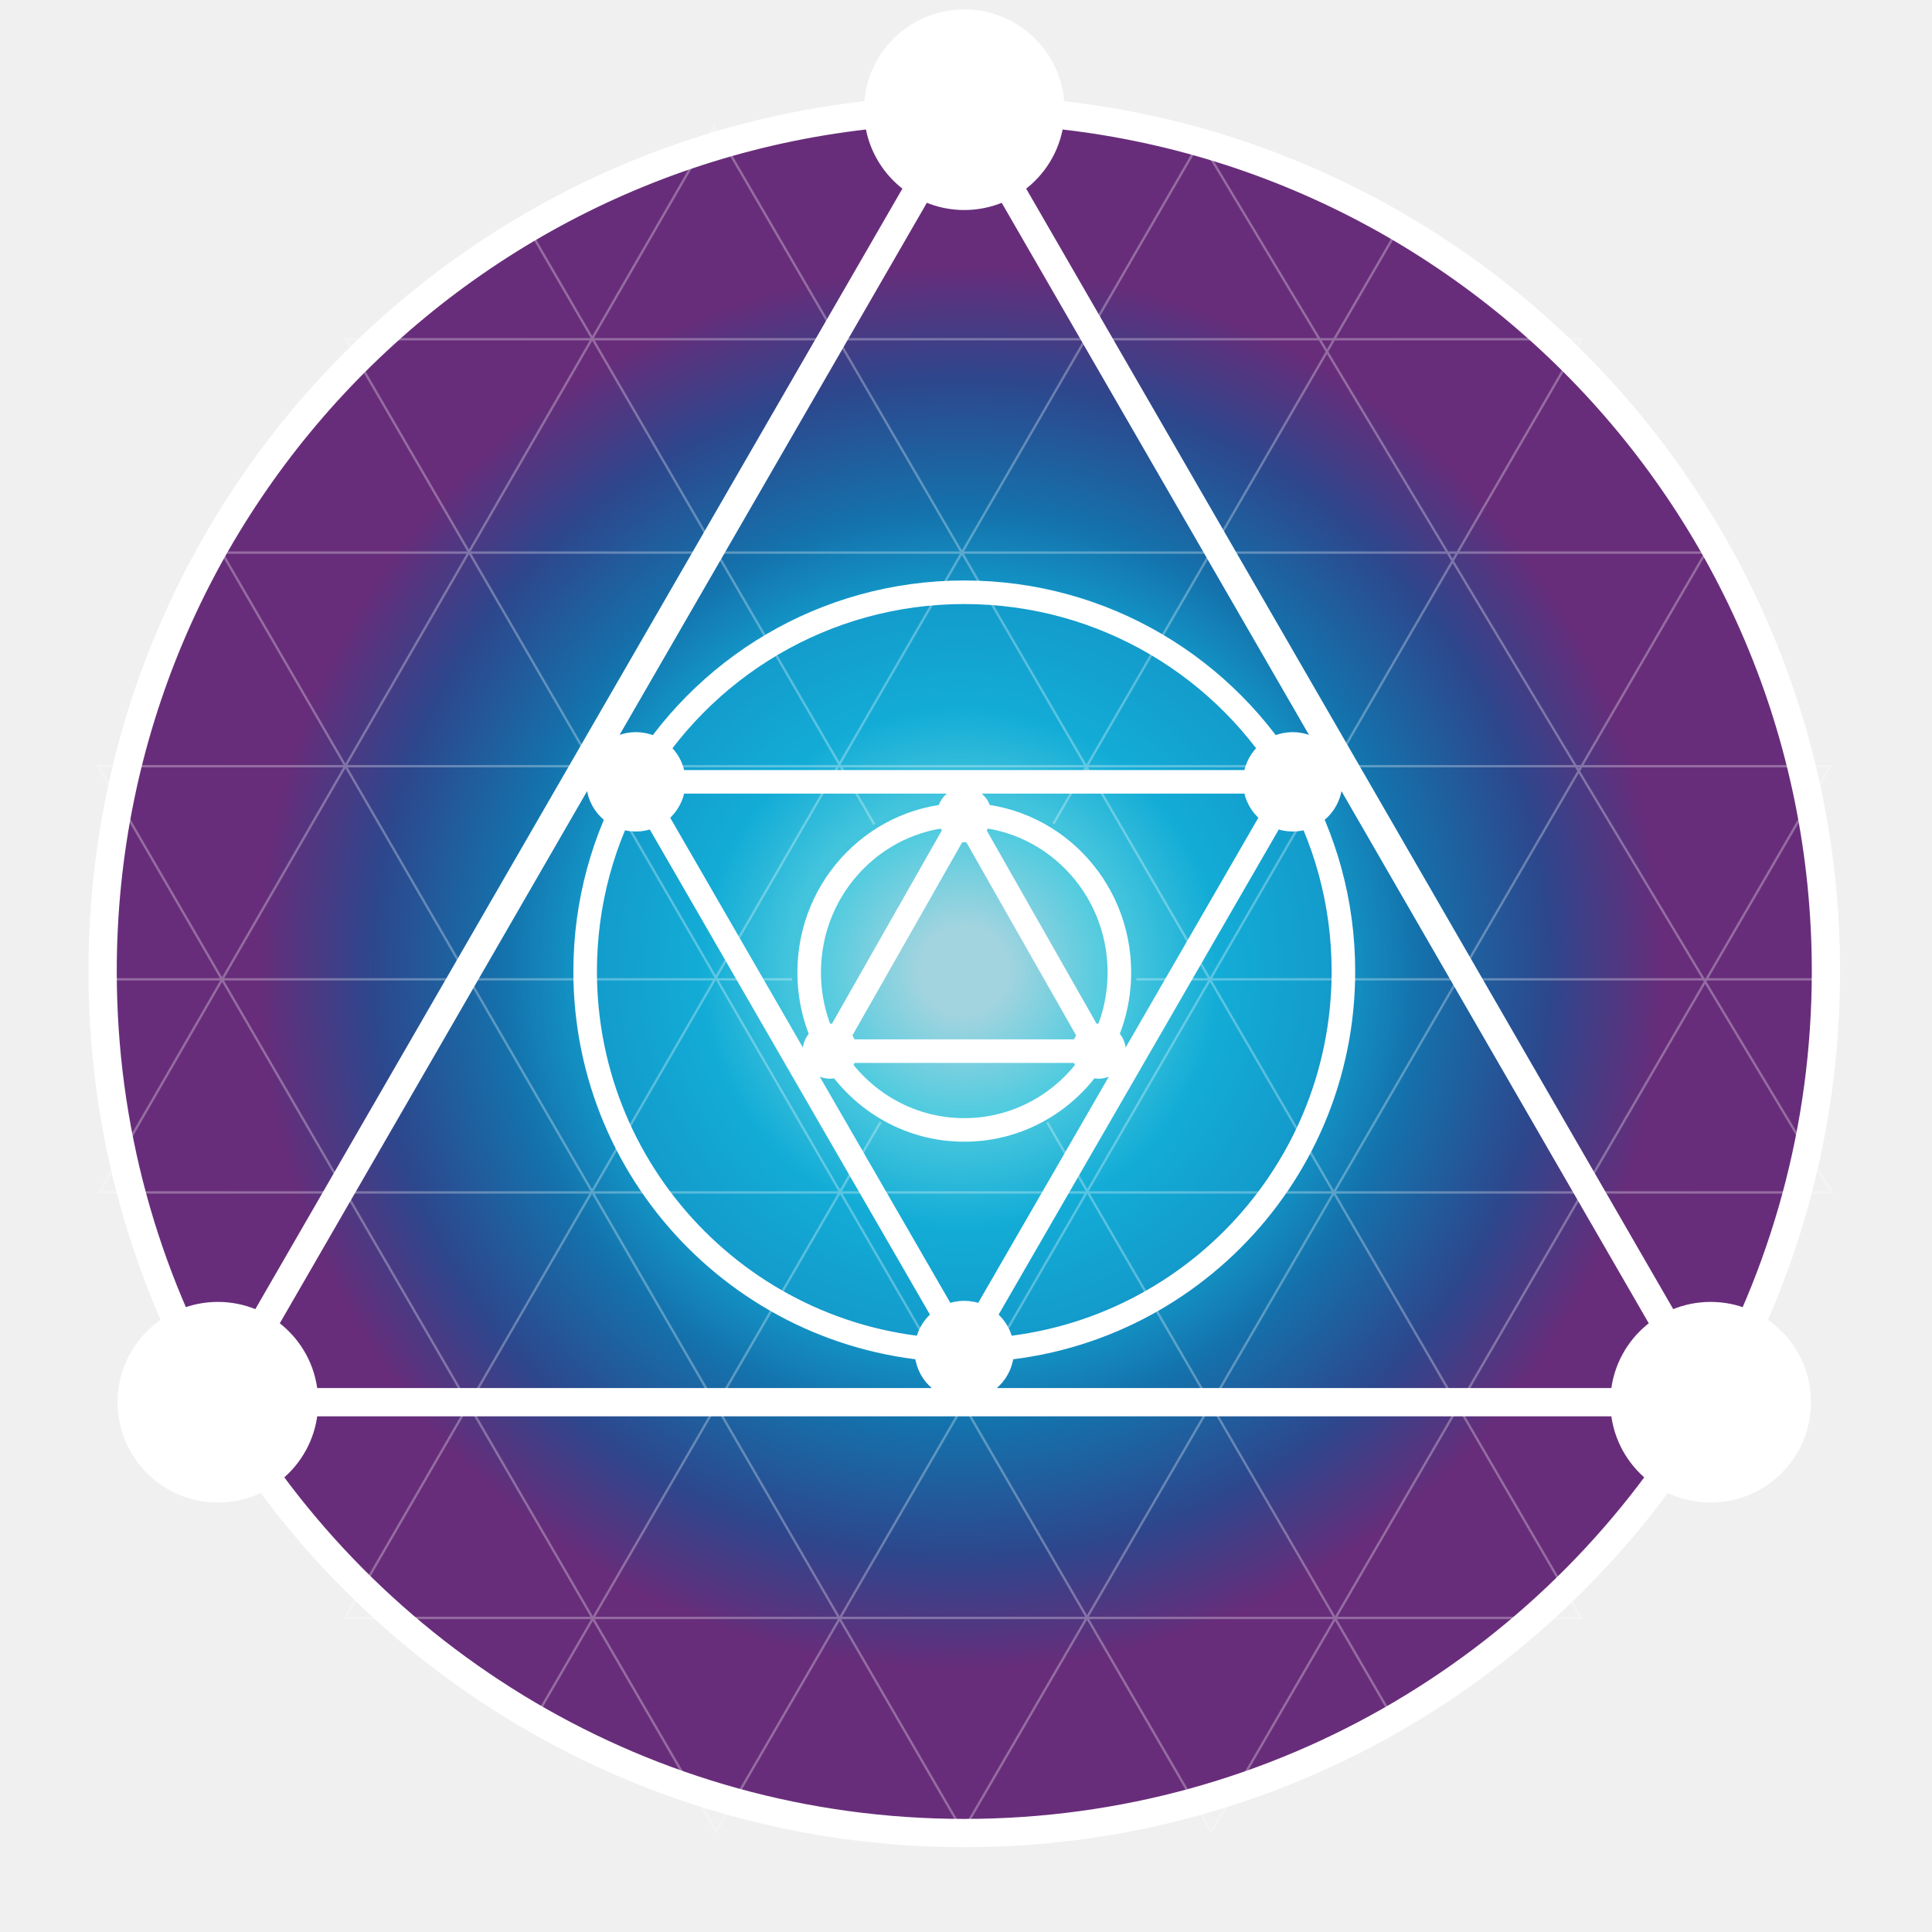
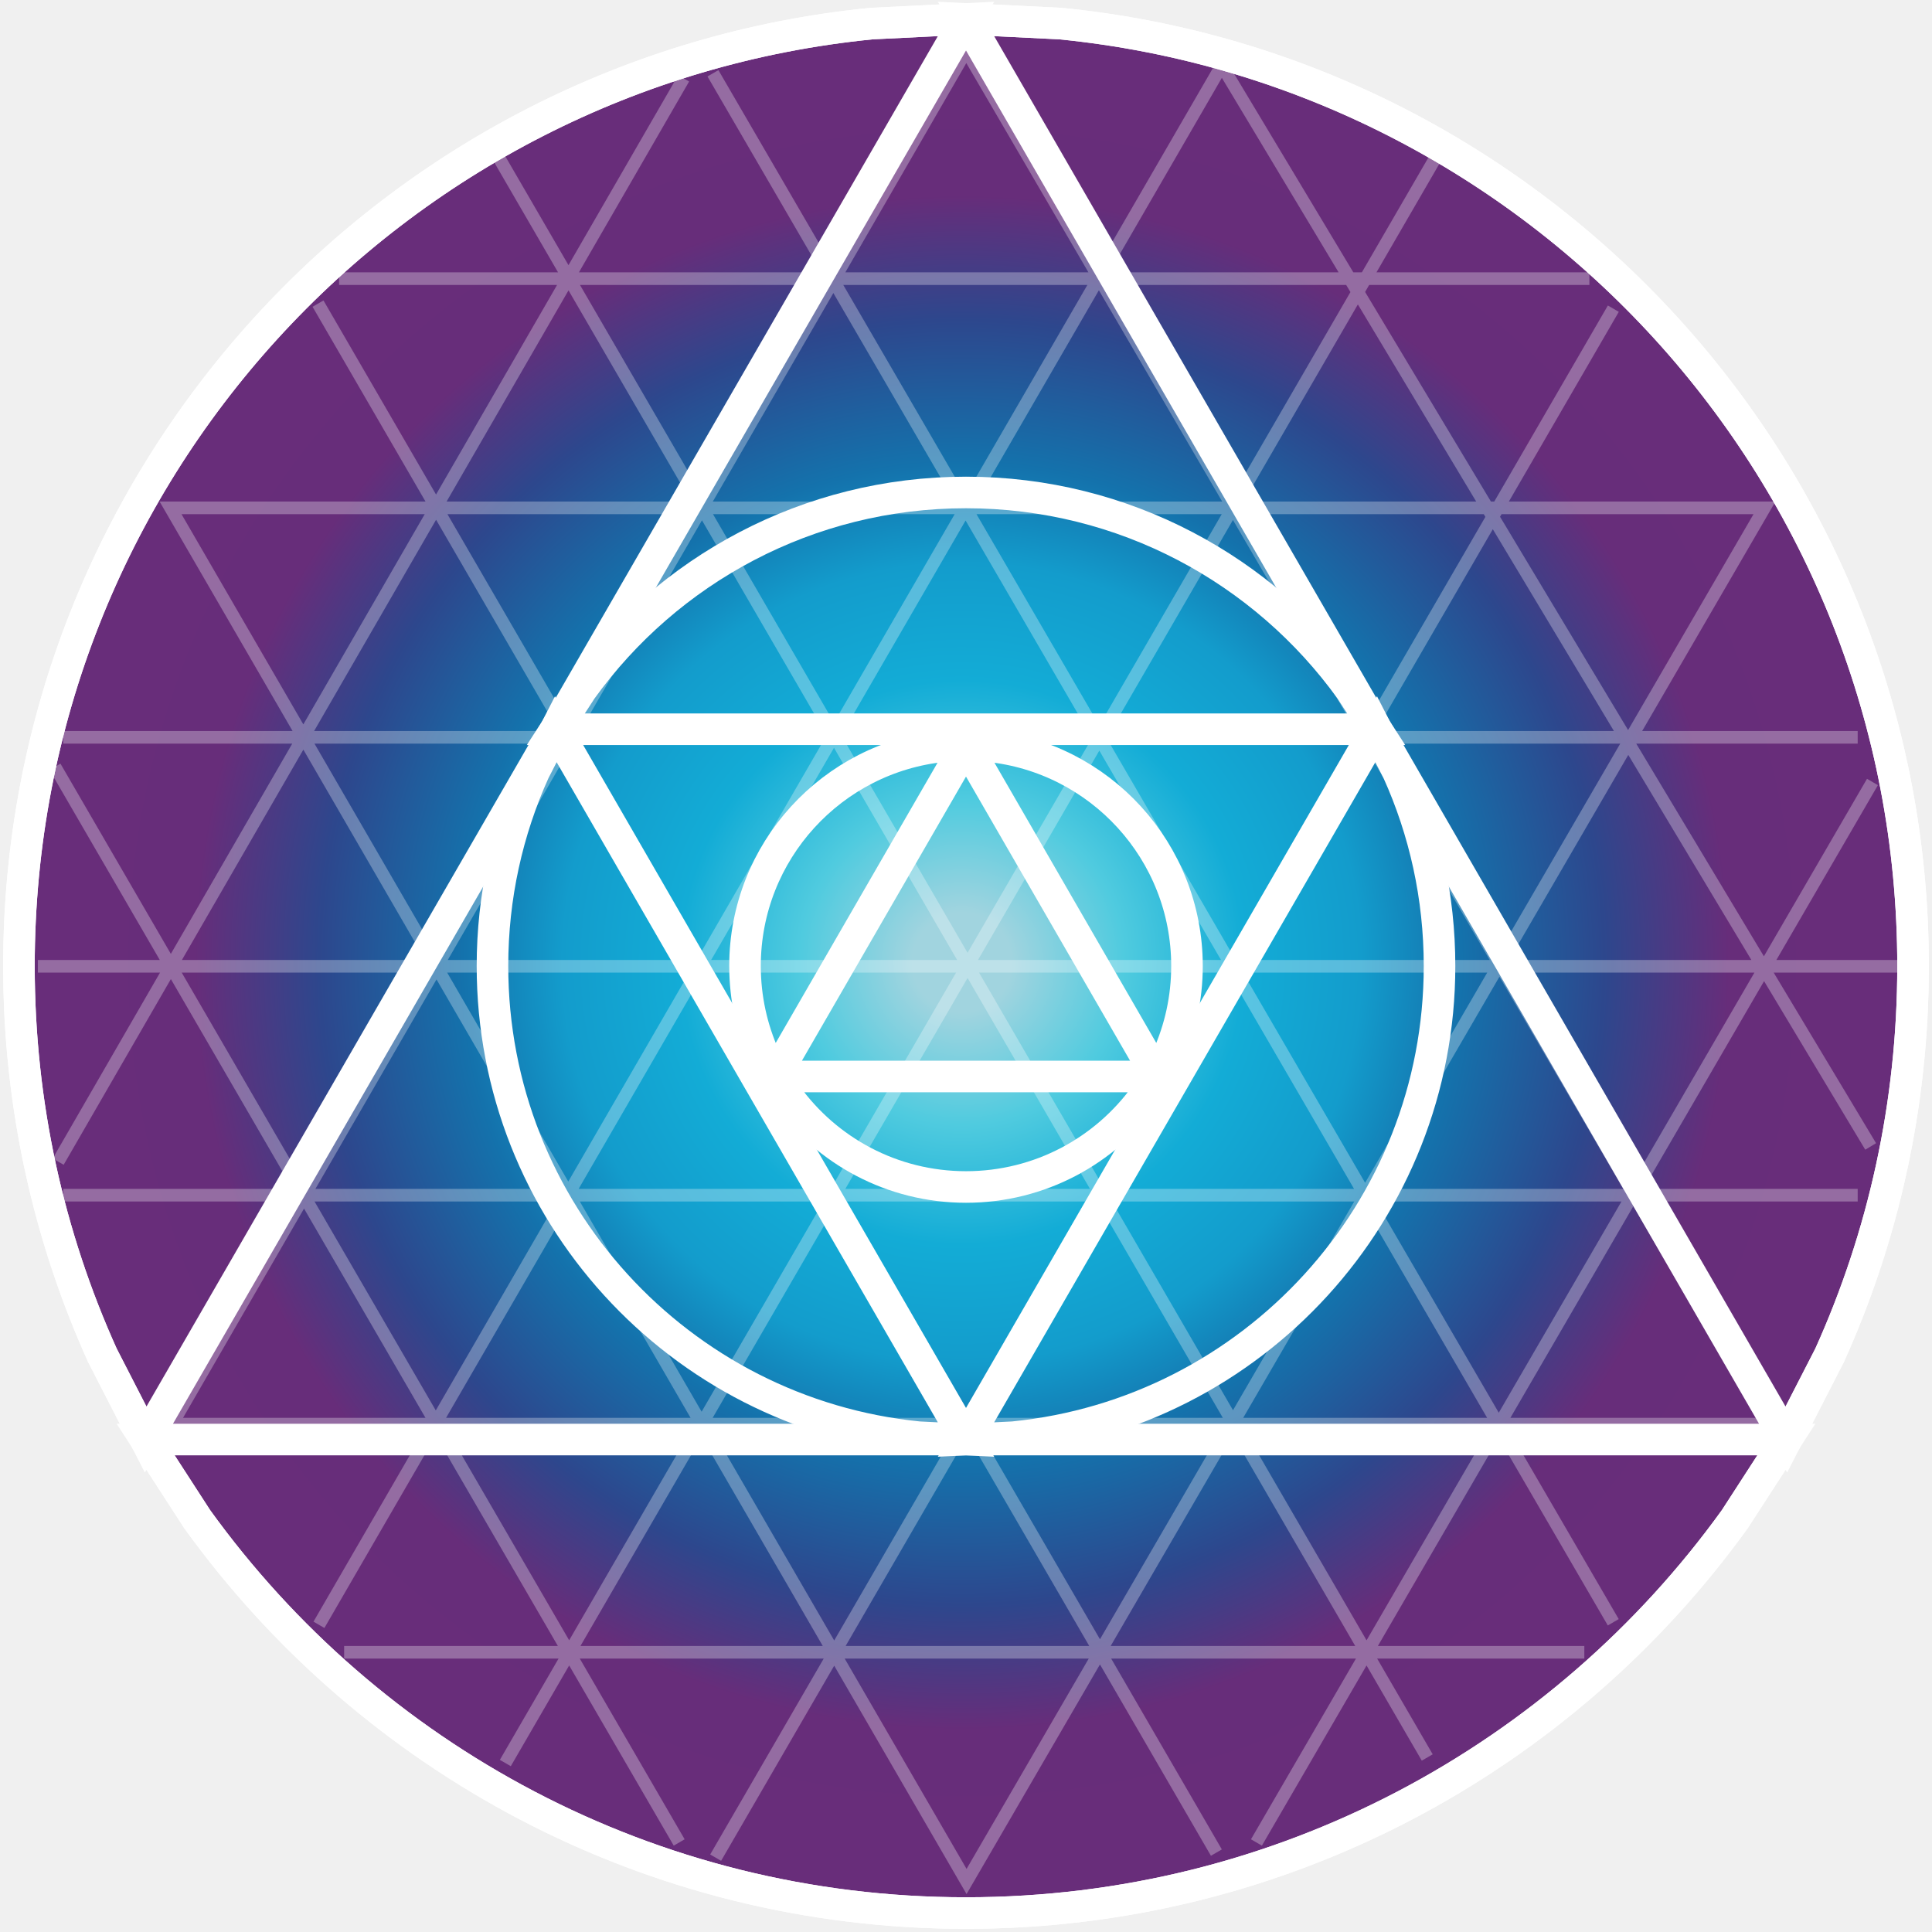
- <svg xmlns="http://www.w3.org/2000/svg" width="410" height="410" viewBox="0 0 410 410" fill="none">
-   <path d="M204.635 389C305.624 389 387.492 307.132 387.492 206.143C387.492 105.154 305.624 23.286 204.635 23.286C103.646 23.286 21.778 105.154 21.778 206.143C21.778 307.132 103.646 389 204.635 389Z" fill="url(#paint0_radial)" />
-   <path d="M297.159 47.787L113.205 365.227M111.742 47.787L295.331 364.13M20.862 207.826H388.71M256.985 388.628L257.046 388.733M256.985 388.628H257.107L257.046 388.733M256.985 388.628L73.342 71.989H335.528L152.025 388.628M257.046 388.733L388.405 162.6H20.862L152.025 388.628M152.025 388.628L151.965 388.733L151.904 388.628H152.025ZM204.268 26.92L362.622 298.28H47.377L204.268 26.92ZM254.736 29.867L388.71 253.053H21.045L151.605 26.92L335.522 343.349H73.244L254.736 29.867ZM361.951 117.268L47.072 117.268L204.322 388.628L361.951 117.268Z" stroke="white" stroke-opacity="0.3" stroke-width="0.5" />
-   <path d="M204.634 242.714C224.832 242.714 241.205 226.34 241.205 206.143C241.205 185.945 224.832 169.571 204.634 169.571C184.436 169.571 168.062 185.945 168.062 206.143C168.062 226.34 184.436 242.714 204.634 242.714Z" fill="url(#paint1_radial)" />
-   <path d="M46.241 315.857C56.34 315.857 64.527 307.67 64.527 297.571C64.527 287.472 56.34 279.285 46.241 279.285C36.142 279.285 27.955 287.472 27.955 297.571C27.955 307.67 36.142 315.857 46.241 315.857Z" fill="white" />
-   <path d="M46.241 315.857C56.34 315.857 64.527 307.67 64.527 297.571C64.527 287.472 56.34 279.285 46.241 279.285C36.142 279.285 27.955 287.472 27.955 297.571C27.955 307.67 36.142 315.857 46.241 315.857Z" fill="white" />
-   <path d="M204.637 41.571C214.736 41.571 222.922 33.385 222.922 23.286C222.922 13.187 214.736 5 204.637 5C194.538 5 186.351 13.187 186.351 23.286C186.351 33.385 194.538 41.571 204.637 41.571Z" fill="white" />
-   <path d="M363.029 315.857C373.128 315.857 381.315 307.67 381.315 297.571C381.315 287.472 373.128 279.285 363.029 279.285C352.93 279.285 344.743 287.472 344.743 297.571C344.743 307.67 352.93 315.857 363.029 315.857Z" fill="white" />
-   <path d="M204.635 23.286C103.646 23.286 21.778 105.154 21.778 206.143C21.778 239.449 30.683 270.675 46.241 297.571M204.635 23.286C305.624 23.286 387.492 105.154 387.492 206.143C387.492 239.449 378.587 270.675 363.029 297.571M204.635 23.286L125.438 160.428L46.241 297.571M204.635 23.286L283.832 160.428L363.029 297.571M204.635 23.286L204.637 5M204.635 23.286L204.637 41.571M204.635 23.286H222.922M204.635 23.286H186.351M363.029 297.571C331.412 352.227 272.318 389 204.635 389C136.952 389 77.858 352.227 46.241 297.571M363.029 297.571H204.635H46.241M363.029 297.571L363.029 279.285M363.029 297.571L363.029 315.857M363.029 297.571H381.315M363.029 297.571H344.743M46.241 297.571L46.241 279.285M46.241 297.571L46.241 315.857M46.241 297.571H64.527M46.241 297.571H27.955M64.527 297.571C64.527 307.67 56.34 315.857 46.241 315.857M64.527 297.571C64.527 287.472 56.34 279.285 46.241 279.285M46.241 315.857C36.142 315.857 27.955 307.67 27.955 297.571M27.955 297.571C27.955 287.472 36.142 279.285 46.241 279.285M222.922 23.286C222.922 33.385 214.736 41.571 204.637 41.571M222.922 23.286C222.922 13.187 214.736 5 204.637 5M204.637 41.571C194.538 41.571 186.351 33.385 186.351 23.286M186.351 23.286C186.351 13.187 194.538 5 204.637 5M381.315 297.571C381.315 307.67 373.128 315.857 363.029 315.857M381.315 297.571C381.315 287.472 373.128 279.285 363.029 279.285M363.029 315.857C352.93 315.857 344.743 307.67 344.743 297.571M344.743 297.571C344.743 287.472 352.93 279.285 363.029 279.285" stroke="white" stroke-width="6" />
-   <path d="M274.328 157.87C269.884 157.87 266.282 161.472 266.282 165.915C266.282 170.359 269.884 173.961 274.328 173.961C278.772 173.961 282.374 170.359 282.374 165.915C282.374 161.472 278.772 157.87 274.328 157.87Z" fill="white" />
-   <path d="M274.328 157.87C269.884 157.87 266.282 161.472 266.282 165.915C266.282 170.359 269.884 173.961 274.328 173.961C278.772 173.961 282.374 170.359 282.374 165.915C282.374 161.472 278.772 157.87 274.328 157.87Z" fill="url(#paint2_linear)" />
-   <path d="M274.328 157.87C269.884 157.87 266.282 161.472 266.282 165.915C266.282 170.359 269.884 173.961 274.328 173.961C278.772 173.961 282.374 170.359 282.374 165.915C282.374 161.472 278.772 157.87 274.328 157.87Z" fill="white" />
-   <path d="M274.328 157.87C269.884 157.87 266.282 161.472 266.282 165.915C266.282 170.359 269.884 173.961 274.328 173.961C278.772 173.961 282.374 170.359 282.374 165.915C282.374 161.472 278.772 157.87 274.328 157.87Z" fill="url(#paint3_linear)" />
-   <path d="M204.634 278.555C200.19 278.555 196.588 282.157 196.588 286.601C196.588 291.044 200.19 294.646 204.634 294.646C209.077 294.646 212.68 291.044 212.68 286.601C212.68 282.157 209.077 278.555 204.634 278.555Z" fill="white" />
-   <path d="M204.634 278.555C200.19 278.555 196.588 282.157 196.588 286.601C196.588 291.044 200.19 294.646 204.634 294.646C209.077 294.646 212.68 291.044 212.68 286.601C212.68 282.157 209.077 278.555 204.634 278.555Z" fill="url(#paint4_linear)" />
-   <path d="M134.941 157.87C130.498 157.87 126.896 161.472 126.896 165.915C126.896 170.359 130.498 173.961 134.941 173.961C139.385 173.961 142.987 170.359 142.987 165.915C142.987 161.472 139.385 157.87 134.941 157.87Z" fill="white" />
-   <path d="M134.941 157.87C130.498 157.87 126.896 161.472 126.896 165.915C126.896 170.359 130.498 173.961 134.941 173.961C139.385 173.961 142.987 170.359 142.987 165.915C142.987 161.472 139.385 157.87 134.941 157.87Z" fill="url(#paint5_linear)" />
-   <path d="M204.635 286.601C249.07 286.601 285.092 250.579 285.092 206.144C285.092 191.489 281.174 177.749 274.328 165.915M204.635 286.601C160.2 286.601 124.178 250.579 124.178 206.144C124.178 191.489 128.096 177.749 134.941 165.915M204.635 286.601L239.481 226.258L274.328 165.915M204.635 286.601L169.788 226.258L134.941 165.915M134.941 165.915C148.853 141.867 174.854 125.687 204.635 125.687C234.415 125.687 260.417 141.867 274.328 165.915M134.941 165.915L204.635 165.915H274.328M134.941 165.915L134.941 173.961M134.941 165.915L134.941 157.87M134.941 165.915H126.896M134.941 165.915H142.987M274.328 165.915L274.328 173.961M274.328 165.915L274.328 157.87M274.328 165.915H266.282M274.328 165.915H282.374M266.282 165.915C266.282 161.472 269.884 157.87 274.328 157.87M266.282 165.915C266.282 170.359 269.884 173.961 274.328 173.961M274.328 157.87C278.772 157.87 282.374 161.472 282.374 165.915M282.374 165.915C282.374 170.359 278.772 173.961 274.328 173.961M204.634 286.601L204.634 294.646M204.634 286.601L204.634 278.555M204.634 286.601H196.588M204.634 286.601H212.68M196.588 286.601C196.588 282.157 200.19 278.555 204.634 278.555M196.588 286.601C196.588 291.044 200.19 294.646 204.634 294.646M204.634 278.555C209.077 278.555 212.68 282.157 212.68 286.601M212.68 286.601C212.68 291.044 209.077 294.646 204.634 294.646M126.896 165.915C126.896 161.472 130.498 157.87 134.941 157.87M126.896 165.915C126.896 170.359 130.498 173.961 134.941 173.961M134.941 157.87C139.385 157.87 142.987 161.472 142.987 165.915M142.987 165.915C142.987 170.359 139.385 173.961 134.941 173.961" stroke="white" stroke-width="5" />
-   <path d="M176.123 226.414C177.941 226.414 179.415 224.917 179.415 223.07C179.415 221.223 177.941 219.726 176.123 219.726C174.305 219.726 172.832 221.223 172.832 223.07C172.832 224.917 174.305 226.414 176.123 226.414Z" fill="white" />
-   <path d="M176.123 226.414C177.941 226.414 179.415 224.917 179.415 223.07C179.415 221.223 177.941 219.726 176.123 219.726C174.305 219.726 172.832 221.223 172.832 223.07C172.832 224.917 174.305 226.414 176.123 226.414Z" fill="white" />
-   <path d="M204.634 176.259C206.452 176.259 207.926 174.762 207.926 172.915C207.926 171.068 206.452 169.571 204.634 169.571C202.817 169.571 201.343 171.068 201.343 172.915C201.343 174.762 202.817 176.259 204.634 176.259Z" fill="white" />
-   <path d="M233.145 226.414C234.963 226.414 236.436 224.917 236.436 223.07C236.436 221.223 234.963 219.726 233.145 219.726C231.327 219.726 229.853 221.223 229.853 223.07C229.853 224.917 231.327 226.414 233.145 226.414Z" fill="white" />
-   <path d="M204.634 172.915C186.456 172.915 171.72 187.885 171.72 206.352C171.72 212.442 173.323 218.152 176.123 223.07M204.634 172.915C222.812 172.915 237.548 187.885 237.548 206.352C237.548 212.442 235.945 218.152 233.145 223.07M204.634 172.915L190.379 197.992L176.123 223.07M204.634 172.915L218.889 197.992L233.145 223.07M233.145 223.07C227.454 233.064 216.817 239.788 204.634 239.788C192.451 239.788 181.814 233.064 176.123 223.07M233.145 223.07H204.634H176.123M233.145 223.07L233.145 219.726M233.145 223.07L233.145 226.414M233.145 223.07H236.436M233.145 223.07H229.853M176.123 223.07L176.123 219.726M176.123 223.07L176.123 226.414M176.123 223.07H179.415M176.123 223.07H172.832M179.415 223.07C179.415 224.917 177.941 226.414 176.123 226.414M179.415 223.07C179.415 221.223 177.941 219.726 176.123 219.726M176.123 226.414C174.305 226.414 172.832 224.917 172.832 223.07M172.832 223.07C172.832 221.223 174.305 219.726 176.123 219.726M204.634 172.915L204.634 169.571M204.634 172.915L204.634 176.259M204.634 172.915H207.926M204.634 172.915H201.343M207.926 172.915C207.926 174.762 206.452 176.259 204.634 176.259M207.926 172.915C207.926 171.068 206.452 169.571 204.634 169.571M204.634 176.259C202.817 176.259 201.343 174.762 201.343 172.915M201.343 172.915C201.343 171.068 202.817 169.571 204.634 169.571M236.436 223.07C236.436 224.917 234.963 226.414 233.145 226.414M236.436 223.07C236.436 221.223 234.963 219.726 233.145 219.726M233.145 226.414C231.327 226.414 229.853 224.917 229.853 223.07M229.853 223.07C229.853 221.223 231.327 219.726 233.145 219.726" stroke="white" stroke-width="5" />
+ <svg xmlns="http://www.w3.org/2000/svg" width="306" height="306" viewBox="0 0 306 306" fill="none">
+   <path d="M153 303C235.843 303 303 235.843 303 153C303 70.157 235.843 3 153 3C70.157 3 3 70.157 3 153C3 235.843 70.157 303 153 303Z" fill="url(#paint0_radial)" />
+   <path d="M227.521 24.73L80.036 279.238M78.863 24.73L226.055 278.359M6 153.042H300.922M294.23 116.782H10.009M296.57 123.853L199 291.82M296.286 181.579L193.509 10.363L50.517 257.345M294.23 189.303H10.009M251.737 44.134H53.704M255.528 48.889L113.348 294.225M108.277 12.41L9.217 183.985M112.92 11.608L255.516 256.944M50.369 48.088L192.658 293.424M8.708 121.448L107.574 291.82M54.506 261.697H250.935M153.046 8L280.006 225.563H27.258L153.046 8ZM279.469 80.437H27.013L153.089 298L279.469 80.437Z" stroke="white" stroke-opacity="0.3" stroke-width="2" />
+   <path d="M282.933 228L275.43 215.008L217.966 115.5L160.503 15.992L153.002 3M23.067 228H38.067H153H267.933H282.933H23.067ZM23.067 228L30.57 215.008L88.034 115.5L145.498 15.991L153.002 3L23.067 228ZM23.067 228L16.215 214.653C7.725 195.846 3 174.975 3 153C3 75.213 62.21 11.255 138.019 3.739L153.002 3L23.067 228ZM23.067 228L31.219 240.594C58.454 278.392 102.853 303 153 303C203.147 303 247.546 278.392 274.781 240.594L282.933 228H23.067ZM282.933 228L289.785 214.653C298.275 195.846 303 174.975 303 153C303 75.214 243.791 11.257 167.984 3.739L153.002 3L282.933 228Z" stroke="white" stroke-width="5" />
+   <path d="M303 153C303 75.214 243.791 11.257 167.984 3.739L153.002 3L138.019 3.739C62.21 11.255 3 75.213 3 153C3 174.975 7.725 195.846 16.215 214.653L23.067 228L31.219 240.594C58.454 278.392 102.853 303 153 303C203.147 303 247.546 278.392 274.781 240.594L282.933 228L289.785 214.653C298.275 195.846 303 174.975 303 153Z" stroke="white" stroke-width="5" />
+   <path d="M88.034 115.5L91.785 121.996L120.516 171.75L149.249 221.504L152.999 228M217.966 115.5H210.466H153H95.534H88.034H217.966ZM217.966 115.5L214.215 121.996L185.484 171.75L156.751 221.504L152.999 228L217.966 115.5ZM217.966 115.5L221.392 122.174C225.637 131.577 228 142.012 228 153C228 191.894 198.395 223.872 160.49 227.63L152.999 228L217.966 115.5ZM217.966 115.5L213.89 109.203C200.272 90.304 178.074 78 153 78C127.926 78 105.727 90.304 92.109 109.203L88.034 115.5H217.966ZM88.034 115.5L84.608 122.174C80.363 131.577 78 142.012 78 153C78 191.893 107.605 223.872 145.509 227.63L152.999 228L88.034 115.5Z" stroke="white" stroke-width="5" />
+   <path d="M183.318 170.5L181.567 167.468L168.159 144.25L154.751 121.032L153.001 118M122.683 170.5H126.183H153H179.818H183.318H122.683ZM122.683 170.5L124.433 167.468L137.841 144.25L151.249 121.032L153.001 118L122.683 170.5ZM122.683 170.5L121.084 167.386C119.103 162.998 118 158.128 118 153C118 134.85 131.816 119.927 149.505 118.173L153.001 118L122.683 170.5ZM122.683 170.5L124.585 173.438C130.94 182.258 141.299 188 153 188C164.701 188 175.06 182.258 181.416 173.438L183.318 170.5H122.683ZM183.318 170.5L184.916 167.386C186.897 162.998 188 158.128 188 153C188 134.85 174.185 119.927 156.496 118.173L153.001 118L183.318 170.5Z" stroke="white" stroke-width="5" />
  <defs>
-     <radialGradient id="paint0_radial" cx="0" cy="0" r="1" gradientUnits="userSpaceOnUse" gradientTransform="translate(203.859 205.458) scale(182.199)">
+     <radialGradient id="paint0_radial" cx="0" cy="0" r="1" gradientUnits="userSpaceOnUse" gradientTransform="translate(152.363 152.438) scale(149.46)">
      <stop offset="0.053" stop-color="#A1D4DF" />
      <stop offset="0.172" stop-color="#50CBDF" />
      <stop offset="0.301" stop-color="#13ACD6" />
      <stop offset="0.426" stop-color="#139CCC" />
      <stop offset="0.532" stop-color="#1472AC" />
      <stop offset="0.685" stop-color="#2D478D" />
      <stop offset="0.818" stop-color="#672D7A" />
      <stop offset="0.96" stop-color="#682D7A" />
    </radialGradient>
-     <radialGradient id="paint1_radial" cx="0" cy="0" r="1" gradientUnits="userSpaceOnUse" gradientTransform="translate(204.479 206.006) rotate(-0.537093) scale(180.46)">
-       <stop offset="0.053" stop-color="#A1D4DF" />
-       <stop offset="0.172" stop-color="#50CBDF" />
-       <stop offset="0.301" stop-color="#13ACD6" />
-     </radialGradient>
-     <linearGradient id="paint2_linear" x1="204.635" y1="294.646" x2="204.635" y2="125.687" gradientUnits="userSpaceOnUse">
-       <stop stop-color="white" />
-       <stop offset="1" stop-color="white" stop-opacity="0" />
-     </linearGradient>
-     <linearGradient id="paint3_linear" x1="204.635" y1="294.646" x2="204.635" y2="125.687" gradientUnits="userSpaceOnUse">
-       <stop stop-color="white" />
-       <stop offset="1" stop-color="white" stop-opacity="0" />
-     </linearGradient>
-     <linearGradient id="paint4_linear" x1="204.635" y1="294.646" x2="204.635" y2="125.687" gradientUnits="userSpaceOnUse">
-       <stop stop-color="white" />
-       <stop offset="1" stop-color="white" stop-opacity="0" />
-     </linearGradient>
-     <linearGradient id="paint5_linear" x1="204.635" y1="294.646" x2="204.635" y2="125.687" gradientUnits="userSpaceOnUse">
-       <stop stop-color="white" />
-       <stop offset="1" stop-color="white" stop-opacity="0" />
-     </linearGradient>
  </defs>
</svg>
